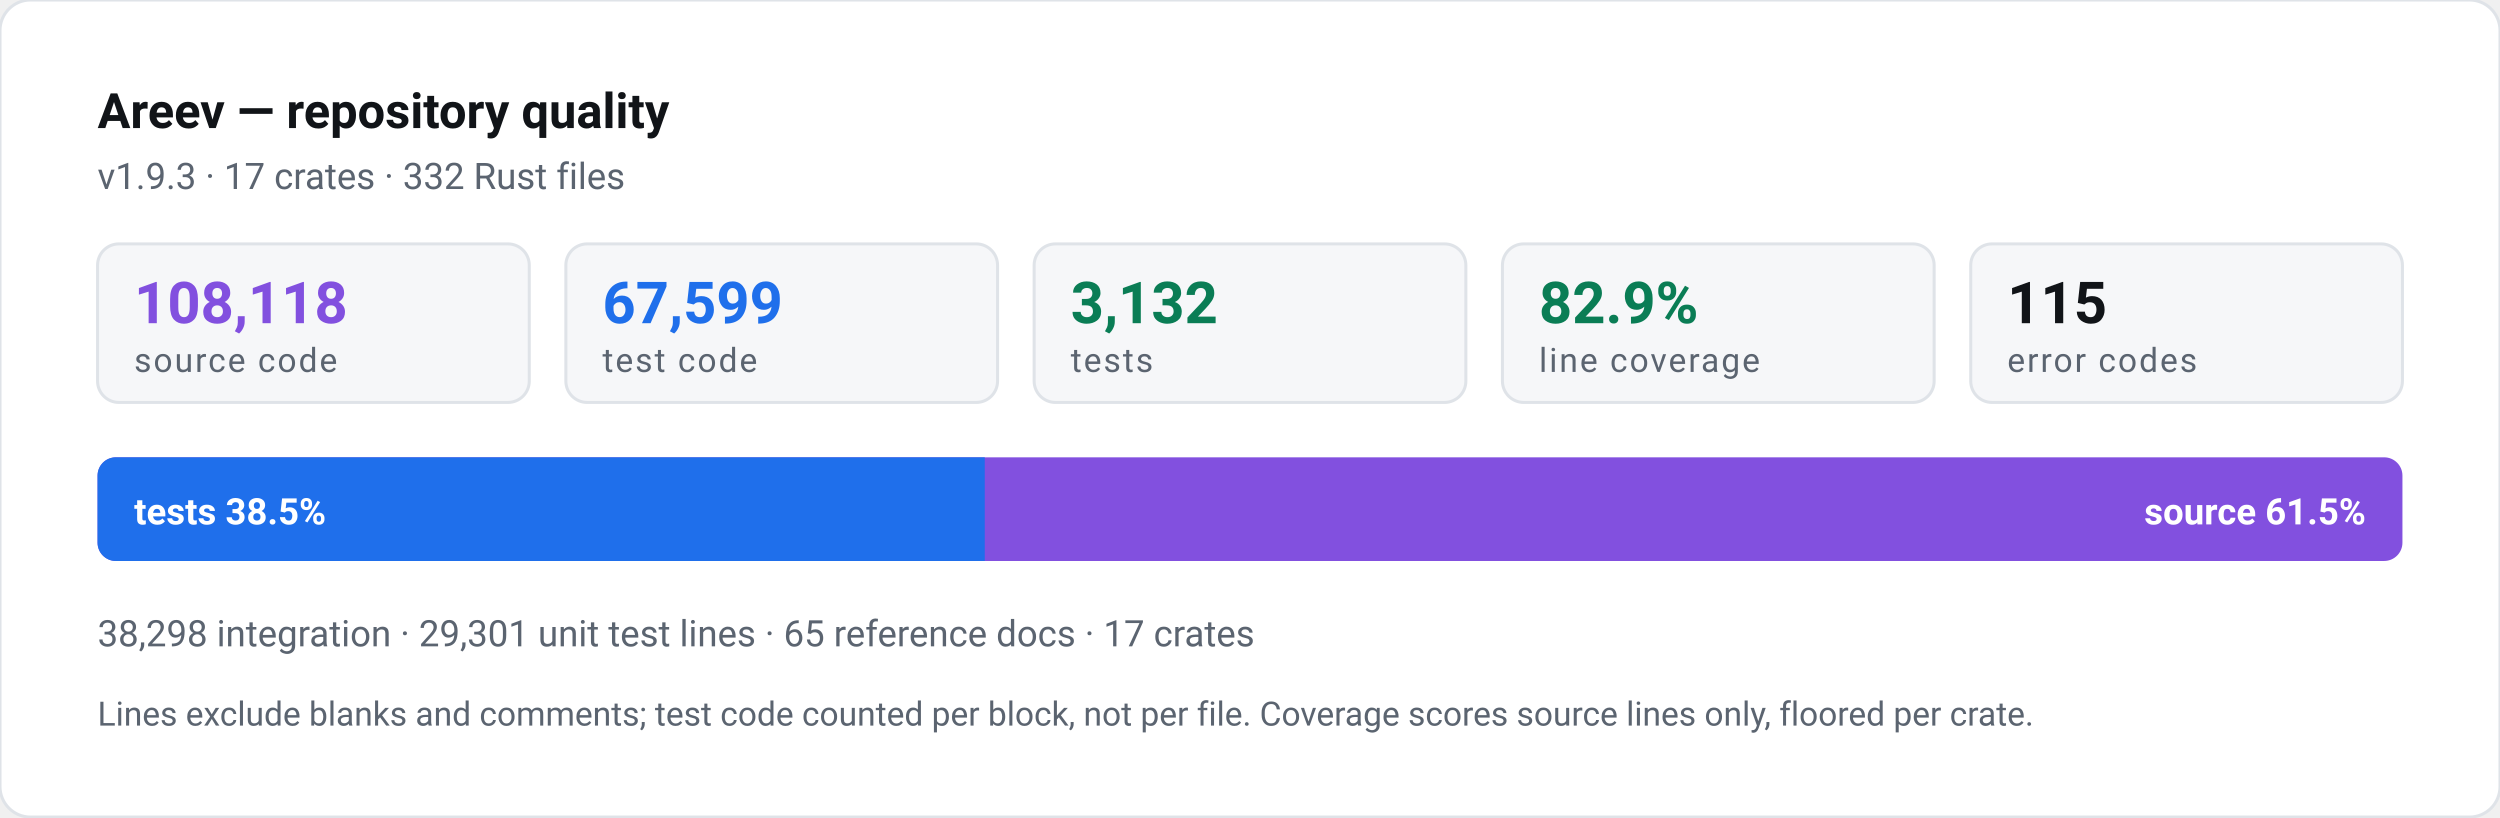
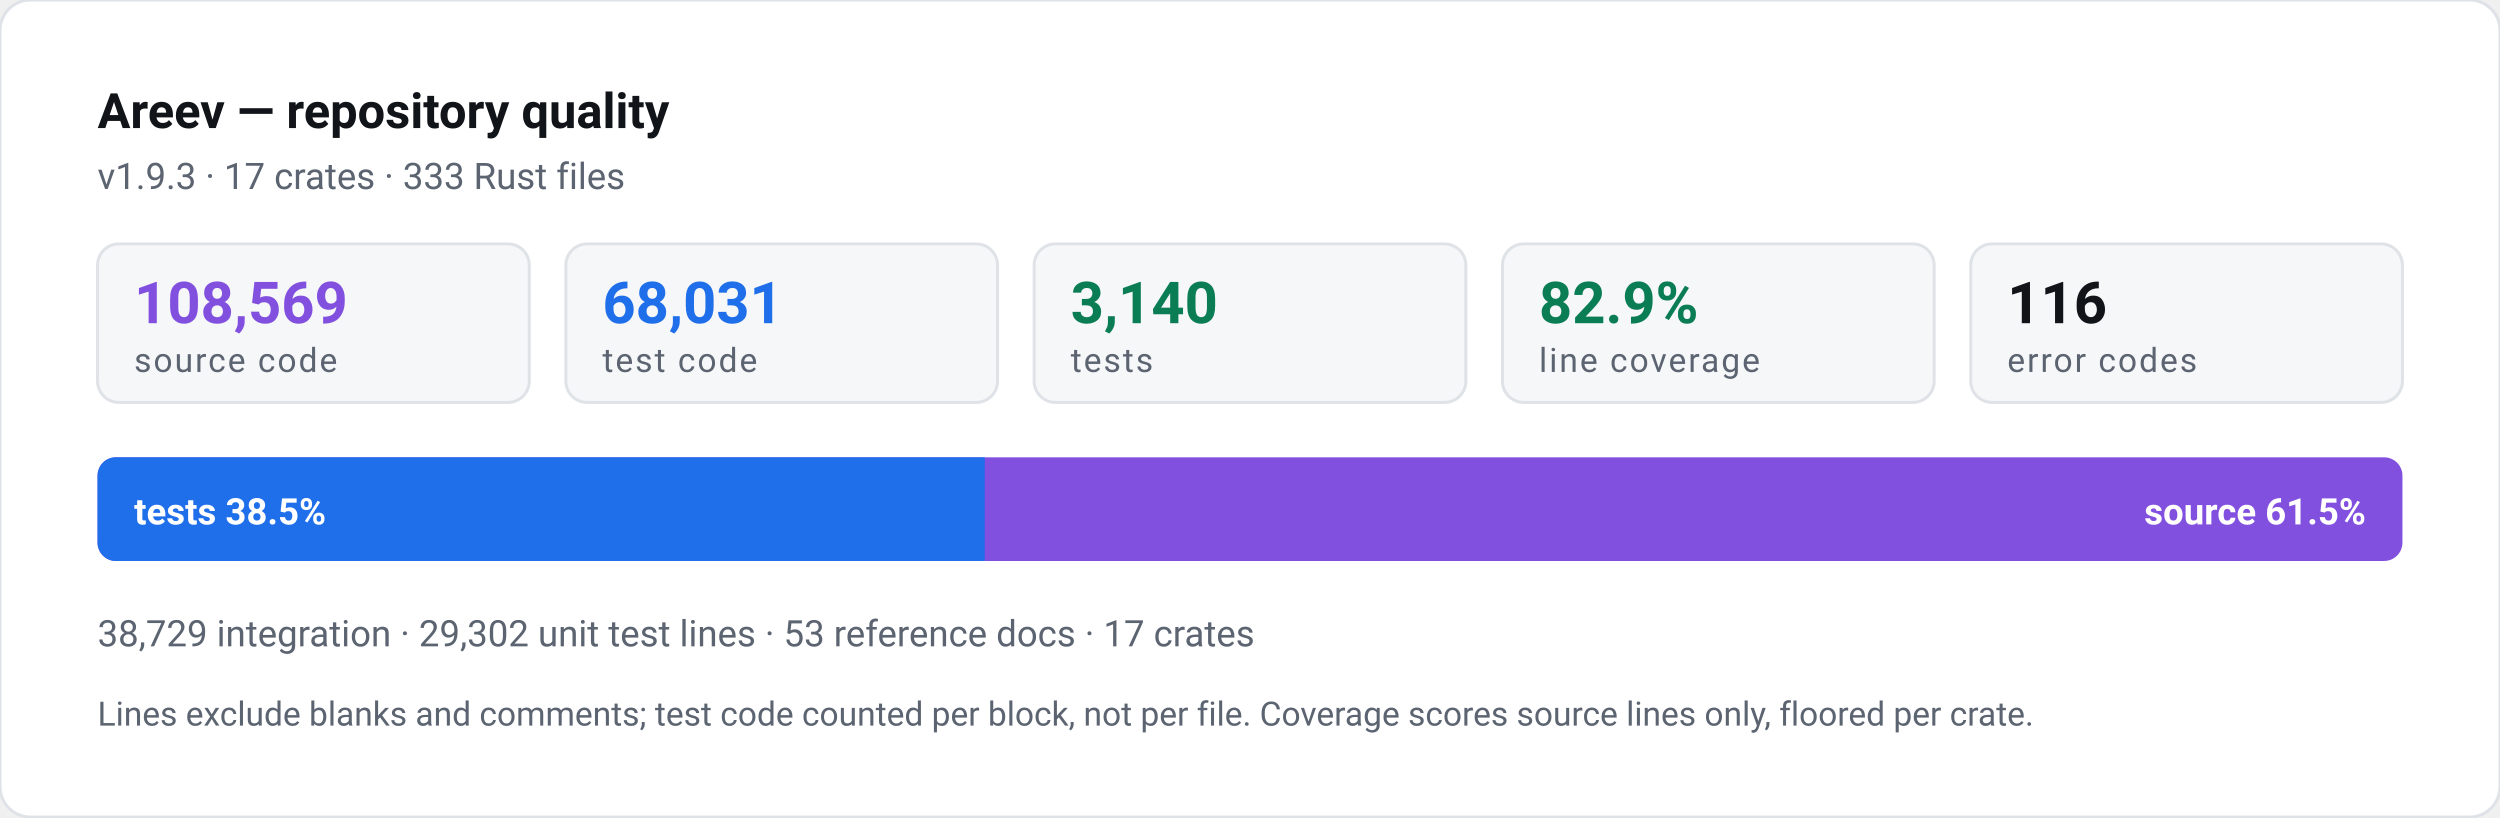
- <svg xmlns="http://www.w3.org/2000/svg" width="820" height="268" viewBox="0 0 820 268" role="img" aria-label="Areev repository quality: 67,599 lines of test code against 108,118 lines of source, 3,132 tests, 82.9% line coverage">
+ <svg xmlns="http://www.w3.org/2000/svg" width="820" height="268" viewBox="0 0 820 268" role="img" aria-label="Areev repository quality: 68,031 lines of test code against 108,569 lines of source, 3,140 tests, 82.9% line coverage">
  <style>text{font-family:ui-sans-serif,-apple-system,"Segoe UI",Roboto,Helvetica,Arial,sans-serif}.n{font-weight:700;font-variant-numeric:tabular-nums}.l{font-size:11px;letter-spacing:.06em;text-transform:uppercase}</style>
  <rect width="820" height="268" rx="10" fill="#ffffff" stroke="#dfe3e8" />
  <text x="32" y="42" class="n" font-size="16" fill="#111418">Areev — repository quality</text>
-   <text x="32" y="62" font-size="12" fill="#5b6470">v1.9.3 · 17 crates · 332 Rust files</text>
+   <text x="32" y="62" font-size="12" fill="#5b6470">v1.9.3 · 17 crates · 333 Rust files</text>
  <rect x="32.0" y="80" width="141.6" height="52" rx="7" fill="#f6f7f9" stroke="#dfe3e8" />
-   <text x="44.0" y="106" class="n" font-size="19" fill="#8250df">108,118</text>
+   <text x="44.0" y="106" class="n" font-size="19" fill="#8250df">108,569</text>
  <text x="44.0" y="122" class="l" fill="#5b6470">source code</text>
  <rect x="185.6" y="80" width="141.6" height="52" rx="7" fill="#f6f7f9" stroke="#dfe3e8" />
-   <text x="197.6" y="106" class="n" font-size="19" fill="#1f6feb">67,599</text>
+   <text x="197.6" y="106" class="n" font-size="19" fill="#1f6feb">68,031</text>
  <text x="197.6" y="122" class="l" fill="#5b6470">test code</text>
  <rect x="339.2" y="80" width="141.6" height="52" rx="7" fill="#f6f7f9" stroke="#dfe3e8" />
-   <text x="351.2" y="106" class="n" font-size="19" fill="#0a7d55">3,132</text>
+   <text x="351.2" y="106" class="n" font-size="19" fill="#0a7d55">3,140</text>
  <text x="351.2" y="122" class="l" fill="#5b6470">tests</text>
  <rect x="492.8" y="80" width="141.6" height="52" rx="7" fill="#f6f7f9" stroke="#dfe3e8" />
  <text x="504.8" y="106" class="n" font-size="19" fill="#0a7d55">82.9%</text>
  <text x="504.8" y="122" class="l" fill="#5b6470">line coverage</text>
  <rect x="646.4" y="80" width="141.6" height="52" rx="7" fill="#f6f7f9" stroke="#dfe3e8" />
-   <text x="658.4" y="106" class="n" font-size="19" fill="#111418">115</text>
+   <text x="658.4" y="106" class="n" font-size="19" fill="#111418">116</text>
  <text x="658.4" y="122" class="l" fill="#5b6470">error codes</text>
  <rect x="32" y="150" width="756" height="34" rx="6" fill="#8250df" />
  <path d="M32 156a6 6 0 0 1 6-6h285v34h-285a6 6 0 0 1-6-6z" fill="#1f6feb" />
  <text x="44" y="172" class="n" font-size="12" fill="#ffffff">tests 38.5%</text>
  <text x="776" y="172" class="n" font-size="12" fill="#ffffff" text-anchor="end">source 61.5%</text>
-   <text x="32" y="212" font-size="12" fill="#5b6470">38,298 integration · 29,301 unit test lines · 65 reference docs · 17 crates</text>
+   <text x="32" y="212" font-size="12" fill="#5b6470">38,729 integration · 29,302 unit test lines · 53 reference docs · 17 crates</text>
  <text x="32" y="238" font-size="11" fill="#5b6470">Lines exclude blanks and comments; test code counted per block, not per file. Coverage scores source lines only, floored per crate.</text>
</svg>
